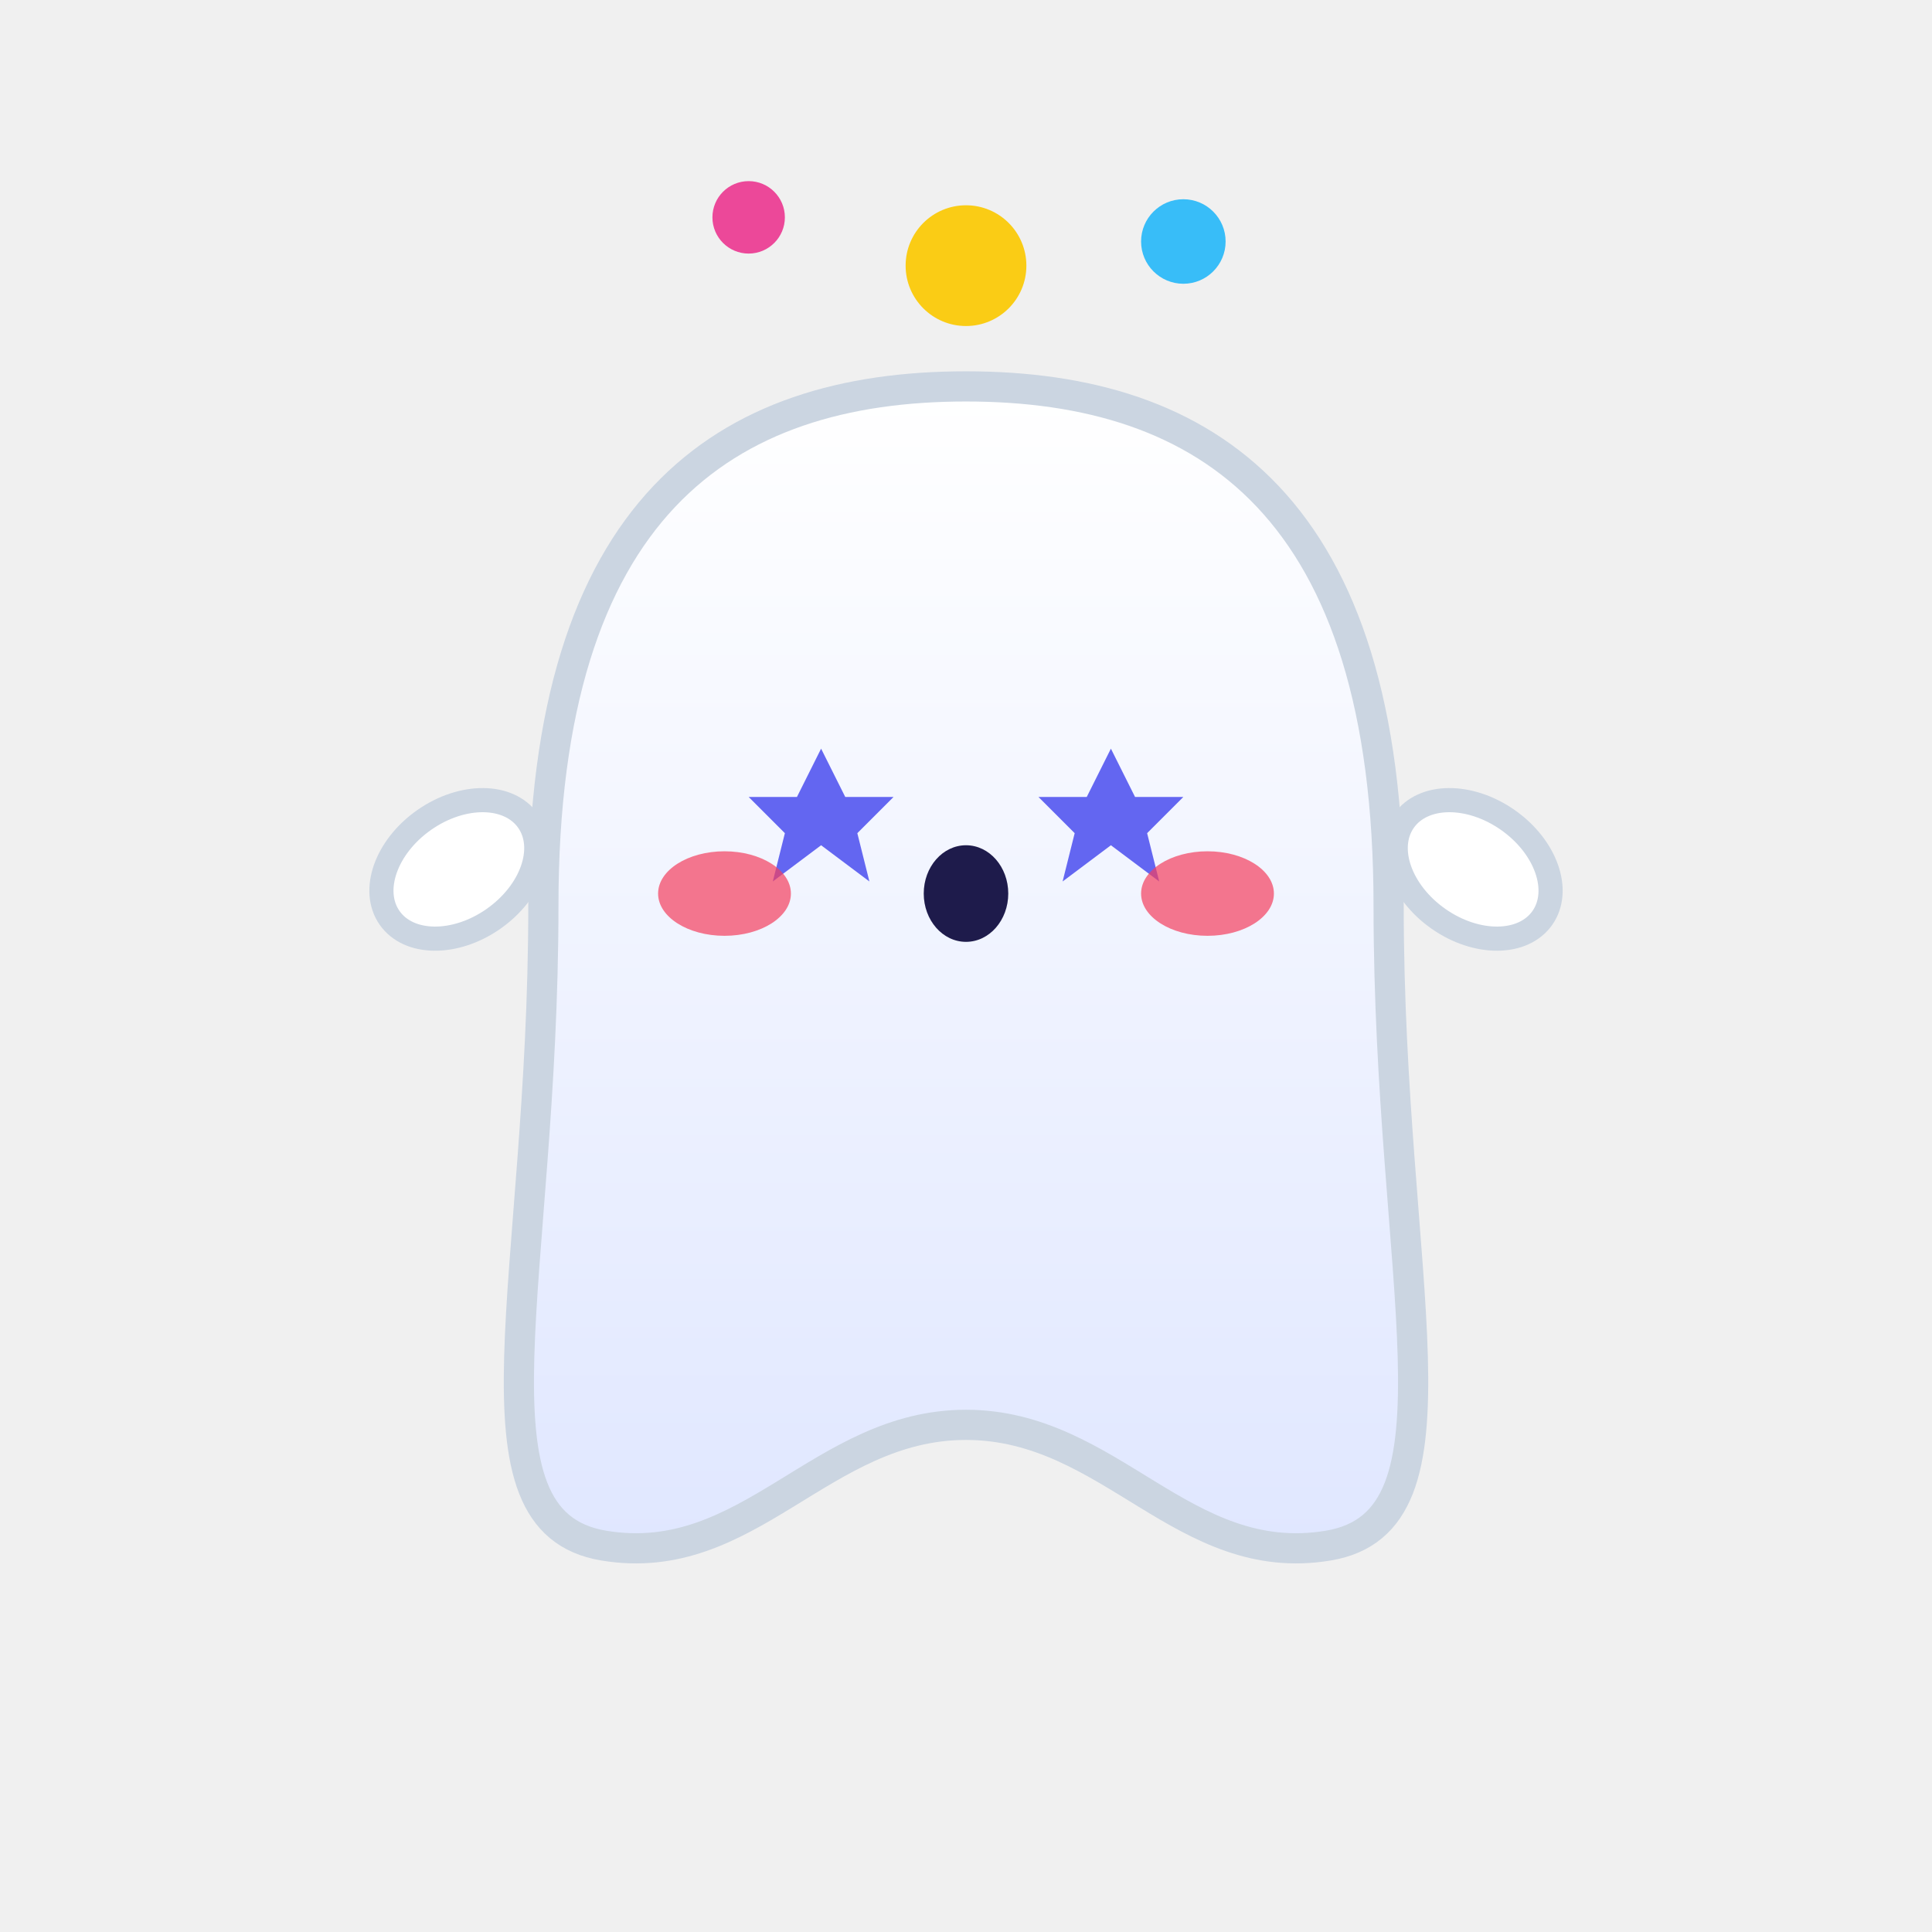
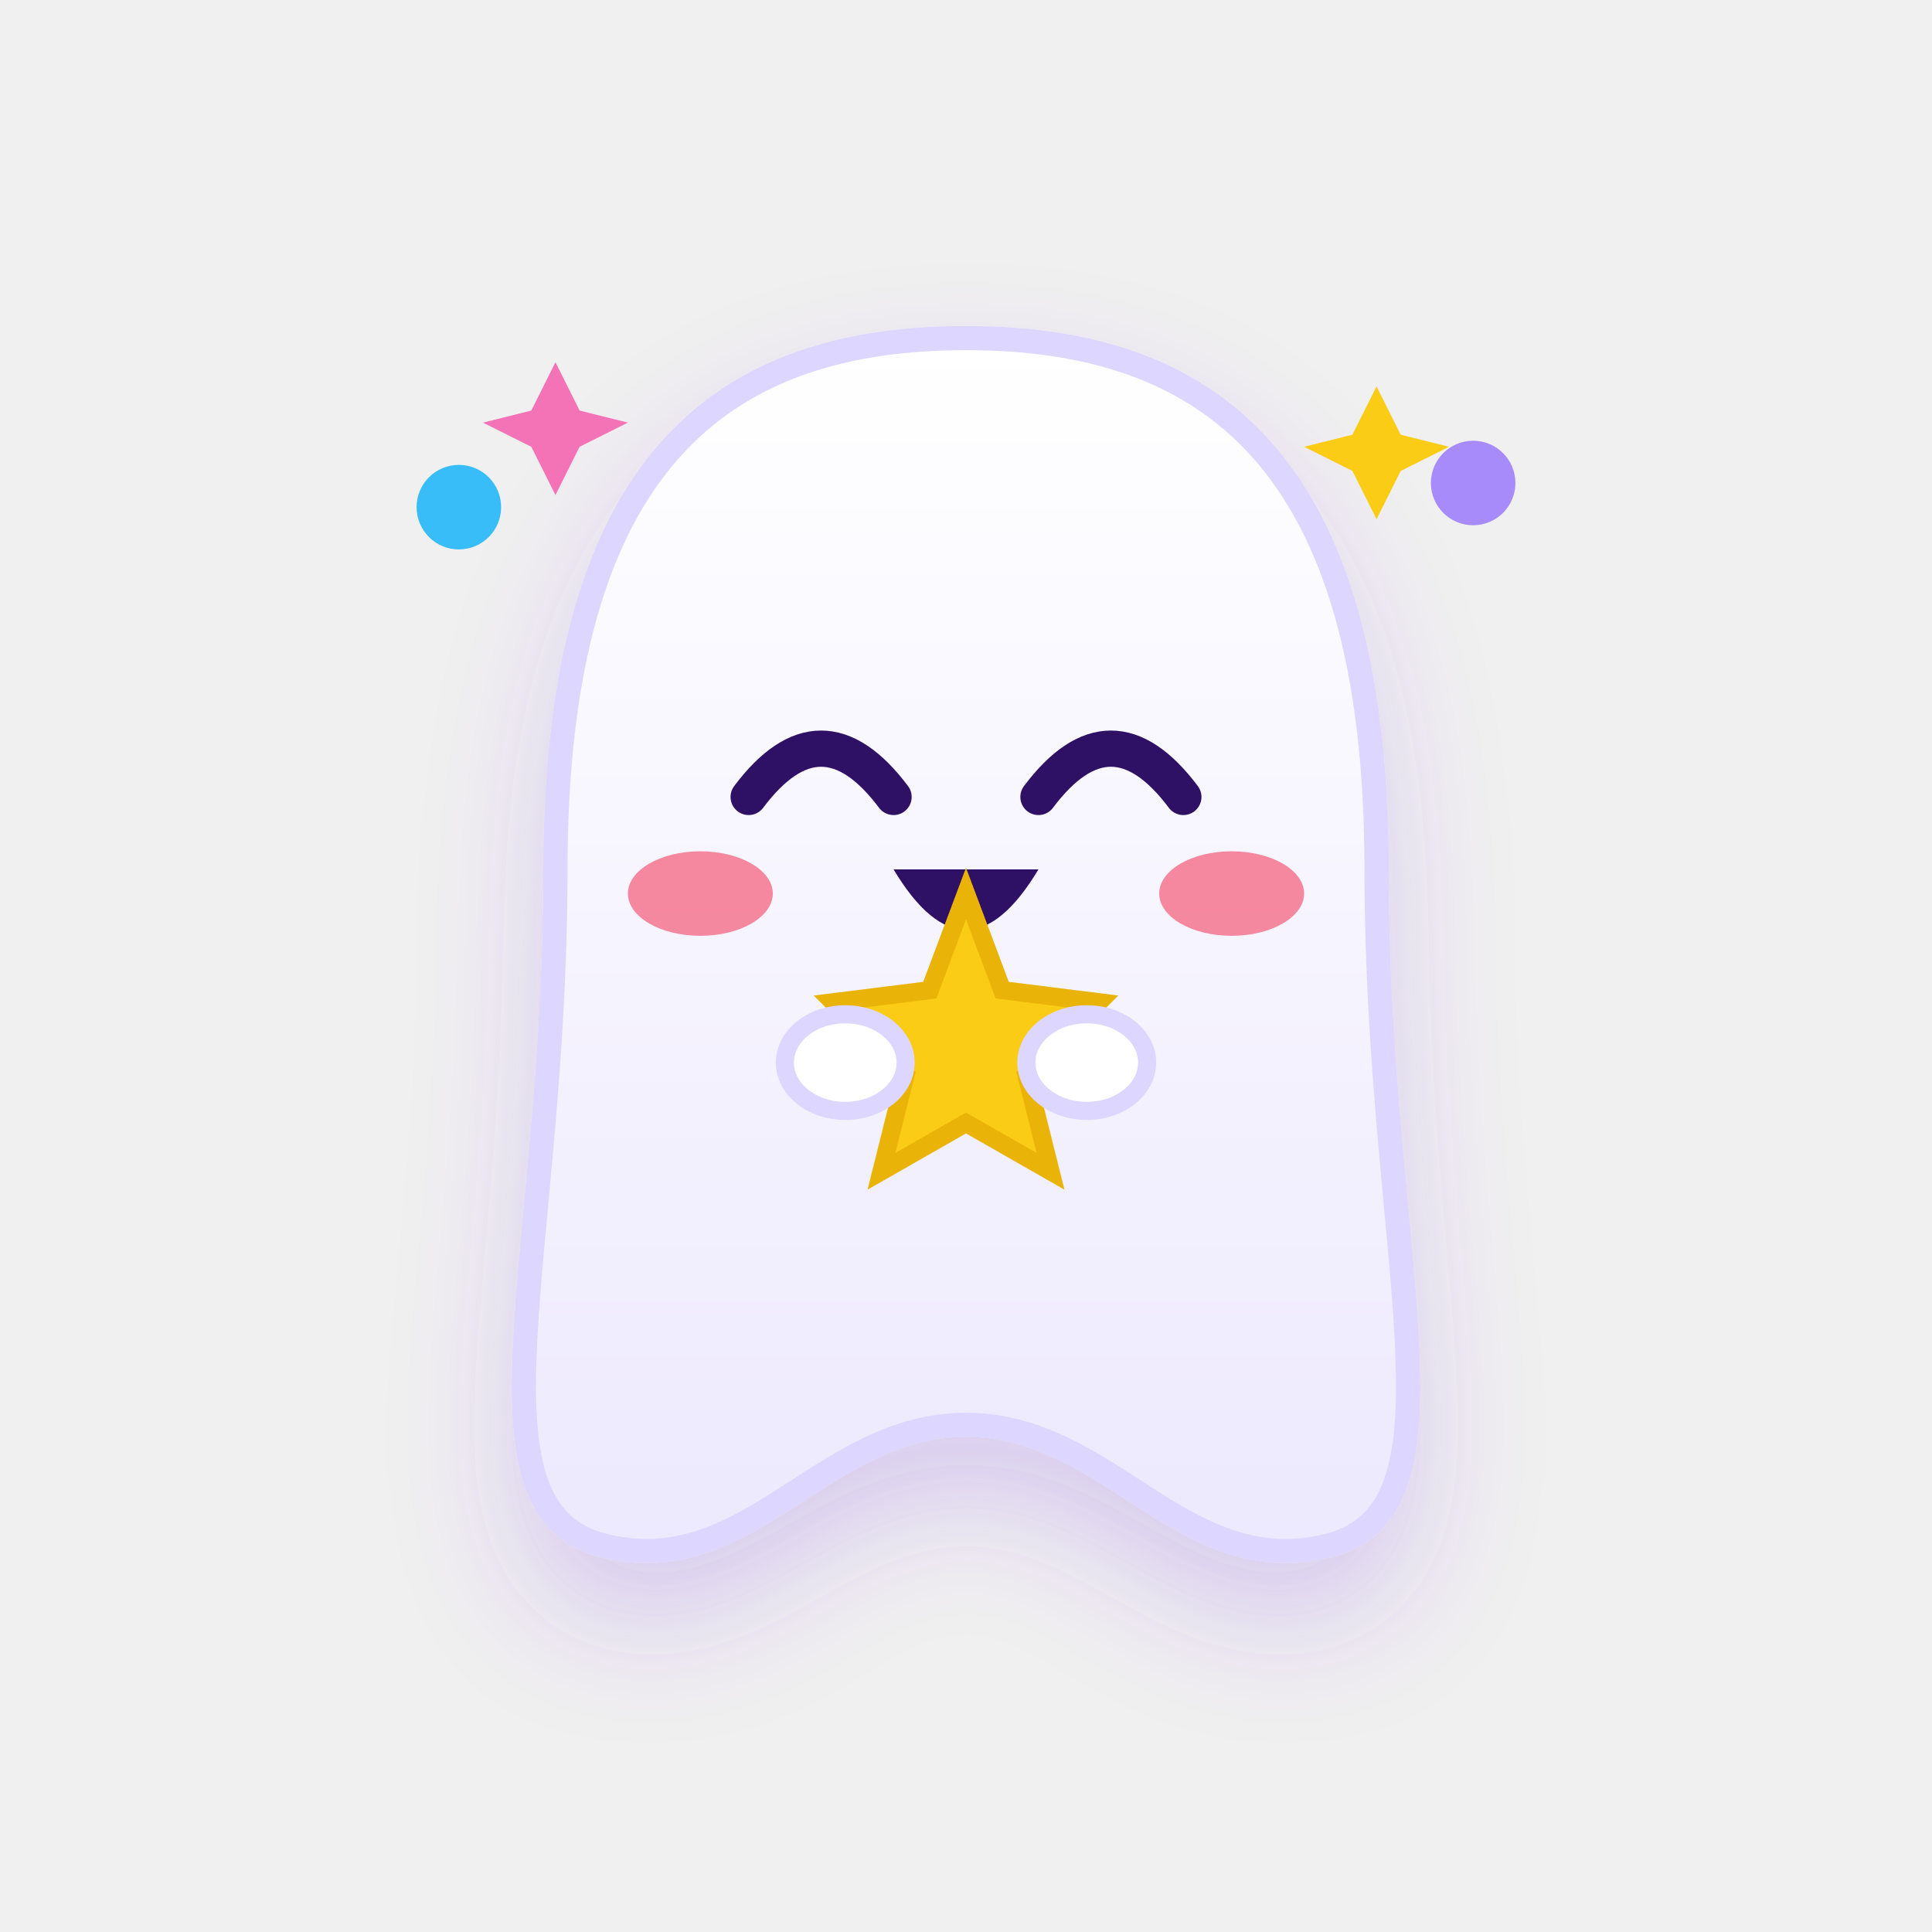
<svg xmlns="http://www.w3.org/2000/svg" viewBox="0 0 160 160" width="100%" height="100%">
  <defs>
    <linearGradient id="g-body" x1="0%" y1="0%" x2="0%" y2="100%">
      <stop offset="0%" stop-color="#ffffff" />
-       <stop offset="100%" stop-color="#e0e7ff" />
+       <stop offset="100%" stop-color="#ede9fe" />
    </linearGradient>
+     <filter id="soft-shadow-g" x="-20%" y="-20%" width="140%" height="140%">
+       <feDropShadow dx="0" dy="5" stdDeviation="5" flood-color="#7c3aed" flood-opacity="0.2" />
+     </filter>
  </defs>
  <style>
-     @keyframes ghostSpinJump {
-       0%, 100% { transform: translateY(0) rotate(0deg); }
-       30% { transform: translateY(-12px) rotate(4deg) scale(1.05); }
-       70% { transform: translateY(-4px) rotate(-2deg); }
+     @keyframes happyJumpGhost {
+       0%, 100% { transform: translateY(0) scale(1, 1); }
+       30% { transform: translateY(5px) scale(1.1, 0.9); }
+       55% { transform: translateY(-16px) scale(0.92, 1.08); }
+       75% { transform: translateY(-2px) scale(1.02, 0.98); }
    }
-     @keyframes burstSp {
-       0% { transform: scale(0.4); opacity: 0; }
+     @keyframes starSpinPulse {
+       0% { transform: rotate(0deg) scale(0.9); }
+       50% { transform: rotate(180deg) scale(1.15); }
+       100% { transform: rotate(360deg) scale(0.9); }
+     }
+     @keyframes burstPop {
+       0% { transform: scale(0); opacity: 0; }
      50% { opacity: 1; }
-       100% { transform: scale(1.2); opacity: 0; }
+       100% { transform: scale(1.3); opacity: 0; }
    }
-     .ghost-spin { animation: ghostSpinJump 1.8s ease-in-out infinite; transform-origin: center bottom; }
-     .sp-burst { animation: burstSp 1.6s ease-out infinite; transform-origin: 80px 25px; }
+     .ghost-jump { animation: happyJumpGhost 1.8s cubic-bezier(0.28, 0.84, 0.42, 1) infinite; transform-origin: 80px 130px; }
+     .star-held { animation: starSpinPulse 4s linear infinite; transform-origin: 80px 88px; }
+     .burst-1 { animation: burstPop 1.8s infinite; transform-origin: 40px 45px; }
+     .burst-2 { animation: burstPop 1.8s infinite 0.9s; transform-origin: 120px 45px; }
  </style>
-   <g class="sp-burst">
-     <circle cx="80" cy="22" r="5" fill="#facc15" />
-     <circle cx="62" cy="18" r="3" fill="#ec4899" />
-     <circle cx="98" cy="20" r="3.5" fill="#38bdf8" />
+   <g class="ghost-jump">
+     <path d="M 46 72 C 46 38 60 28 80 28 C 100 28 114 38 114 72 C 114 104 122 125 110 128 C 98 131 92 118 80 118 C 68 118 62 131 50 128 C 38 125 46 104 46 72 Z" fill="url(#g-body)" stroke="#ddd6fe" stroke-width="2" filter="url(#soft-shadow-g)" />
+     <path d="M 62 66 Q 68 58 74 66" fill="none" stroke="#2e1065" stroke-width="3" stroke-linecap="round" />
+     <path d="M 86 66 Q 92 58 98 66" fill="none" stroke="#2e1065" stroke-width="3" stroke-linecap="round" />
+     <ellipse cx="58" cy="74" rx="6" ry="3.5" fill="#f43f5e" opacity="0.6" />
+     <ellipse cx="102" cy="74" rx="6" ry="3.5" fill="#f43f5e" opacity="0.6" />
+     <path d="M 74 72 Q 80 82 86 72 Z" fill="#2e1065" />
+     <g class="star-held">
+       <polygon points="80,74 83,82 91,83 85,89 87,97 80,93 73,97 75,89 69,83 77,82" fill="#facc15" stroke="#eab308" stroke-width="1.5" />
+     </g>
+     <ellipse cx="70" cy="88" rx="5" ry="4" fill="#ffffff" stroke="#ddd6fe" stroke-width="1.5" />
+     <ellipse cx="90" cy="88" rx="5" ry="4" fill="#ffffff" stroke="#ddd6fe" stroke-width="1.5" />
  </g>
-   <g class="ghost-spin">
-     <path d="M 45 75 C 45 42 60 32 80 32 C 100 32 115 42 115 75 C 115 106 122 126 110 128 C 98 130 92 118 80 118 C 68 118 62 130 50 128 C 38 126 45 106 45 75 Z" fill="url(#g-body)" stroke="#cbd5e1" stroke-width="2.5" />
-     <path d="M 68 62 L 70 66 L 74 66 L 71 69 L 72 73 L 68 70 L 64 73 L 65 69 L 62 66 L 66 66 Z" fill="#6366f1" />
-     <path d="M 92 62 L 94 66 L 98 66 L 95 69 L 96 73 L 92 70 L 88 73 L 89 69 L 86 66 L 90 66 Z" fill="#6366f1" />
-     <ellipse cx="60" cy="74" rx="5.5" ry="3.5" fill="#f43f5e" opacity="0.7" />
-     <ellipse cx="100" cy="74" rx="5.5" ry="3.5" fill="#f43f5e" opacity="0.7" />
-     <ellipse cx="80" cy="74" rx="3.5" ry="4" fill="#1e1b4b" />
-     <ellipse cx="38" cy="72" rx="7" ry="5" fill="#ffffff" stroke="#cbd5e1" stroke-width="2" transform="rotate(-35 38 72)" />
-     <ellipse cx="122" cy="72" rx="7" ry="5" fill="#ffffff" stroke="#cbd5e1" stroke-width="2" transform="rotate(35 122 72)" />
+   <g class="burst-1">
+     <circle cx="38" cy="42" r="3.5" fill="#38bdf8" />
+     <polygon points="46,30 48,34 52,35 48,37 46,41 44,37 40,35 44,34" fill="#f472b6" />
+   </g>
+   <g class="burst-2">
+     <circle cx="122" cy="40" r="3.5" fill="#a78bfa" />
+     <polygon points="114,32 116,36 120,37 116,39 114,43 112,39 108,37 112,36" fill="#facc15" />
  </g>
</svg>
